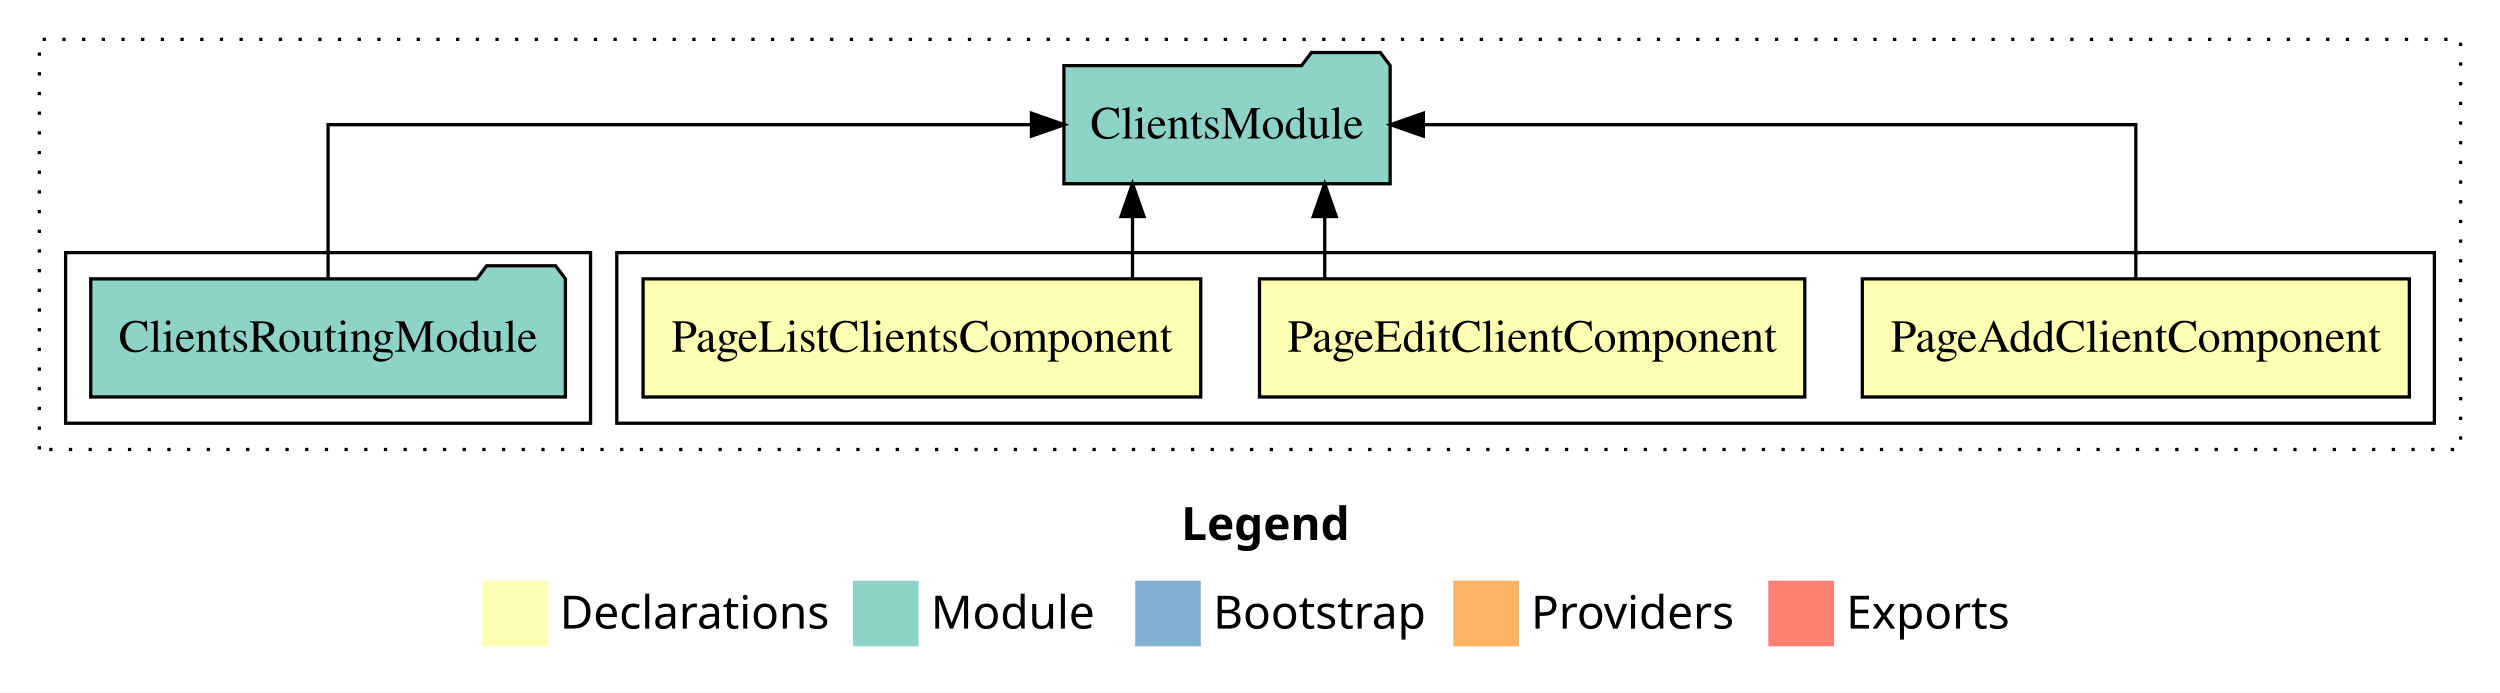
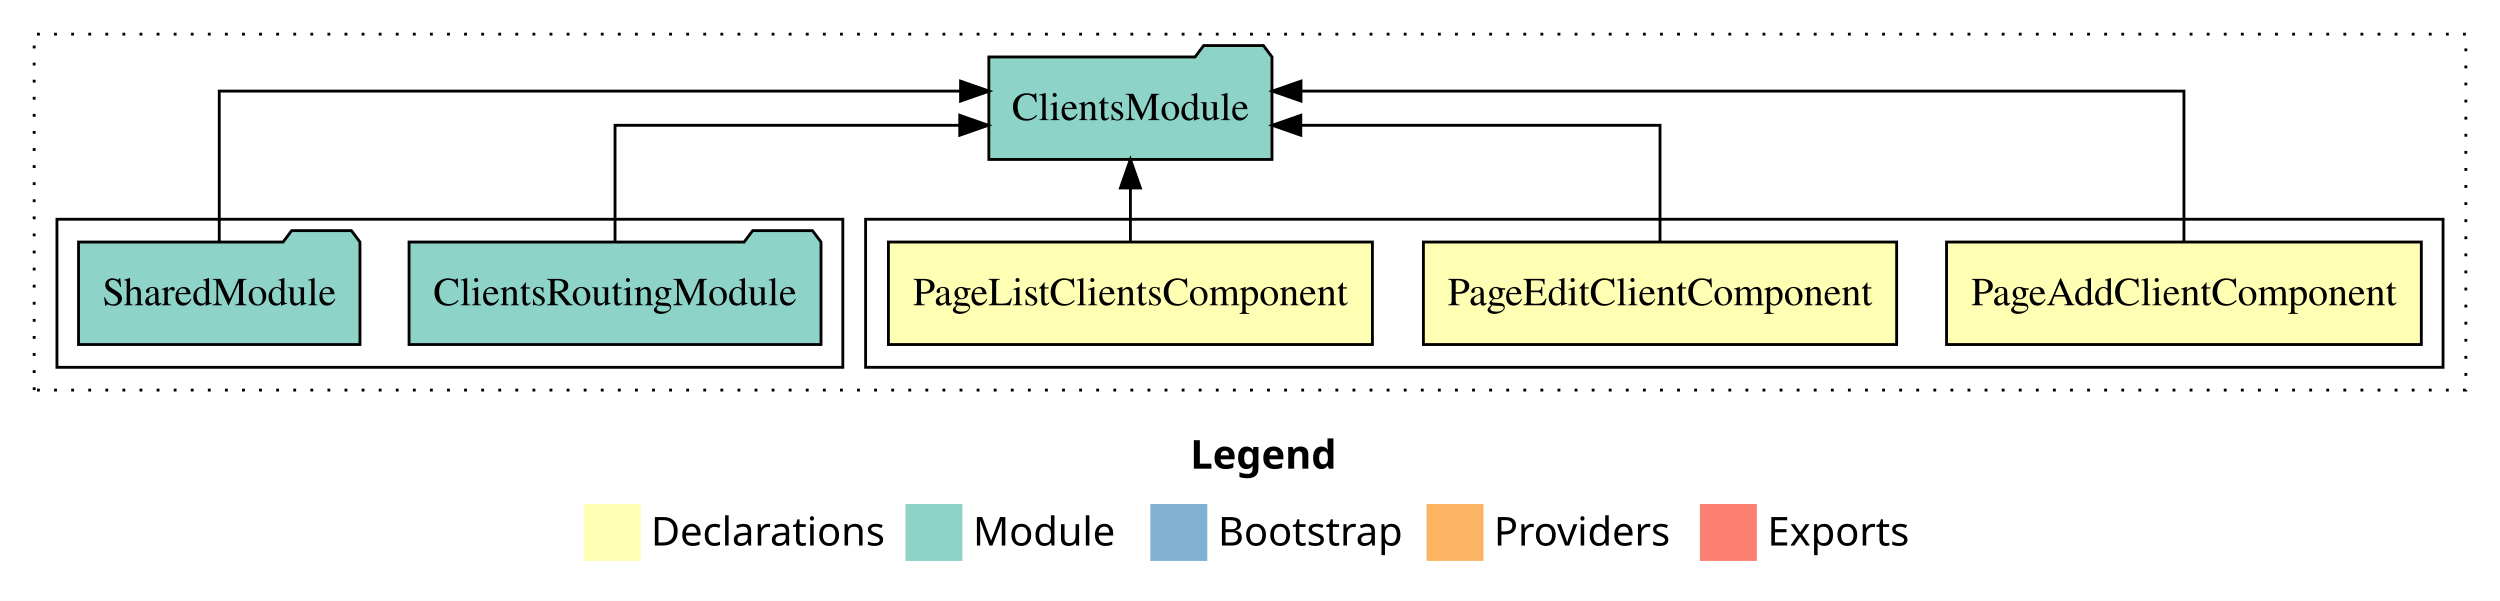
- <svg xmlns="http://www.w3.org/2000/svg" width="762pt" height="211pt" viewBox="0.00 0.00 762.00 211.00">
+ <svg xmlns="http://www.w3.org/2000/svg" width="878pt" height="211pt" viewBox="0.00 0.00 878.00 211.00">
  <g id="graph0" class="graph" transform="scale(1 1) rotate(0) translate(4 207)">
-     <polygon fill="white" stroke="transparent" points="-4,4 -4,-207 758,-207 758,4 -4,4" />
-     <text text-anchor="start" x="356.01" y="-42.4" font-family="sans-serif" font-weight="bold" font-size="14.00">Legend</text>
-     <polygon fill="#ffffb3" stroke="transparent" points="143,-10 143,-30 163,-30 163,-10 143,-10" />
-     <text text-anchor="start" x="166.63" y="-15.4" font-family="sans-serif" font-size="14.00">  Declarations</text>
-     <polygon fill="#8dd3c7" stroke="transparent" points="256,-10 256,-30 276,-30 276,-10 256,-10" />
-     <text text-anchor="start" x="279.73" y="-15.4" font-family="sans-serif" font-size="14.00">  Module</text>
-     <polygon fill="#80b1d3" stroke="transparent" points="342,-10 342,-30 362,-30 362,-10 342,-10" />
-     <text text-anchor="start" x="365.78" y="-15.4" font-family="sans-serif" font-size="14.00">  Bootstrap</text>
-     <polygon fill="#fdb462" stroke="transparent" points="439,-10 439,-30 459,-30 459,-10 439,-10" />
-     <text text-anchor="start" x="462.67" y="-15.4" font-family="sans-serif" font-size="14.00">  Providers</text>
-     <polygon fill="#fb8072" stroke="transparent" points="535,-10 535,-30 555,-30 555,-10 535,-10" />
-     <text text-anchor="start" x="558.73" y="-15.4" font-family="sans-serif" font-size="14.00">  Exports</text>
+     <polygon fill="white" stroke="transparent" points="-4,4 -4,-207 874,-207 874,4 -4,4" />
+     <text text-anchor="start" x="414.01" y="-42.4" font-family="sans-serif" font-weight="bold" font-size="14.00">Legend</text>
+     <polygon fill="#ffffb3" stroke="transparent" points="201,-10 201,-30 221,-30 221,-10 201,-10" />
+     <text text-anchor="start" x="224.63" y="-15.4" font-family="sans-serif" font-size="14.00">  Declarations</text>
+     <polygon fill="#8dd3c7" stroke="transparent" points="314,-10 314,-30 334,-30 334,-10 314,-10" />
+     <text text-anchor="start" x="337.73" y="-15.4" font-family="sans-serif" font-size="14.00">  Module</text>
+     <polygon fill="#80b1d3" stroke="transparent" points="400,-10 400,-30 420,-30 420,-10 400,-10" />
+     <text text-anchor="start" x="423.78" y="-15.4" font-family="sans-serif" font-size="14.00">  Bootstrap</text>
+     <polygon fill="#fdb462" stroke="transparent" points="497,-10 497,-30 517,-30 517,-10 497,-10" />
+     <text text-anchor="start" x="520.67" y="-15.4" font-family="sans-serif" font-size="14.00">  Providers</text>
+     <polygon fill="#fb8072" stroke="transparent" points="593,-10 593,-30 613,-30 613,-10 593,-10" />
+     <text text-anchor="start" x="616.73" y="-15.4" font-family="sans-serif" font-size="14.00">  Exports</text>
    <g id="clust1" class="cluster">
-       <polygon fill="none" stroke="black" stroke-dasharray="1,5" points="8,-70 8,-195 746,-195 746,-70 8,-70" />
+       <polygon fill="none" stroke="black" stroke-dasharray="1,5" points="8,-70 8,-195 862,-195 862,-70 8,-70" />
    </g>
    <g id="clust2" class="cluster">
-       <polygon fill="none" stroke="black" points="184,-78 184,-130 738,-130 738,-78 184,-78" />
+       <polygon fill="none" stroke="black" points="300,-78 300,-130 854,-130 854,-78 300,-78" />
    </g>
    <g id="clust6" class="cluster">
-       <polygon fill="none" stroke="black" points="16,-78 16,-130 176,-130 176,-78 16,-78" />
+       <polygon fill="none" stroke="black" points="16,-78 16,-130 292,-130 292,-78 16,-78" />
    </g>
    <g id="node1" class="node">
-       <polygon fill="#ffffb3" stroke="black" points="730.37,-122 563.63,-122 563.63,-86 730.37,-86 730.37,-122" />
-       <text text-anchor="middle" x="647" y="-99.8" font-family="Times,serif" font-size="14.00">PageAddClientComponent</text>
+       <polygon fill="#ffffb3" stroke="black" points="846.37,-122 679.63,-122 679.63,-86 846.37,-86 846.37,-122" />
+       <text text-anchor="middle" x="763" y="-99.8" font-family="Times,serif" font-size="14.00">PageAddClientComponent</text>
    </g>
    <g id="node4" class="node">
-       <polygon fill="#8dd3c7" stroke="black" points="419.72,-187 416.72,-191 395.72,-191 392.72,-187 320.28,-187 320.28,-151 419.72,-151 419.72,-187" />
-       <text text-anchor="middle" x="370" y="-164.8" font-family="Times,serif" font-size="14.00">ClientsModule</text>
+       <polygon fill="#8dd3c7" stroke="black" points="442.72,-187 439.72,-191 418.72,-191 415.72,-187 343.28,-187 343.28,-151 442.72,-151 442.72,-187" />
+       <text text-anchor="middle" x="393" y="-164.8" font-family="Times,serif" font-size="14.00">ClientsModule</text>
    </g>
    <g id="edge1" class="edge">
-       <path fill="none" stroke="black" d="M647,-122.11C647,-141.34 647,-169 647,-169 647,-169 429.84,-169 429.84,-169" />
-       <polygon fill="black" stroke="black" points="429.84,-165.5 419.84,-169 429.84,-172.5 429.84,-165.5" />
+       <path fill="none" stroke="black" d="M763,-122.28C763,-143.32 763,-175 763,-175 763,-175 452.9,-175 452.9,-175" />
+       <polygon fill="black" stroke="black" points="452.9,-171.5 442.9,-175 452.9,-178.5 452.9,-171.5" />
    </g>
    <g id="node2" class="node">
-       <polygon fill="#ffffb3" stroke="black" points="546.1,-122 379.9,-122 379.9,-86 546.1,-86 546.1,-122" />
-       <text text-anchor="middle" x="463" y="-99.8" font-family="Times,serif" font-size="14.00">PageEditClientComponent</text>
+       <polygon fill="#ffffb3" stroke="black" points="662.1,-122 495.9,-122 495.9,-86 662.1,-86 662.1,-122" />
+       <text text-anchor="middle" x="579" y="-99.8" font-family="Times,serif" font-size="14.00">PageEditClientComponent</text>
    </g>
    <g id="edge2" class="edge">
-       <path fill="none" stroke="black" d="M399.78,-122.11C399.78,-122.11 399.78,-140.99 399.78,-140.99" />
-       <polygon fill="black" stroke="black" points="396.28,-140.99 399.78,-150.99 403.28,-140.99 396.28,-140.99" />
+       <path fill="none" stroke="black" d="M579,-122.02C579,-139.37 579,-163 579,-163 579,-163 452.84,-163 452.84,-163" />
+       <polygon fill="black" stroke="black" points="452.84,-159.5 442.84,-163 452.84,-166.5 452.84,-159.5" />
    </g>
    <g id="node3" class="node">
-       <polygon fill="#ffffb3" stroke="black" points="361.99,-122 192.01,-122 192.01,-86 361.99,-86 361.99,-122" />
-       <text text-anchor="middle" x="277" y="-99.8" font-family="Times,serif" font-size="14.00">PageListClientsComponent</text>
+       <polygon fill="#ffffb3" stroke="black" points="477.99,-122 308.01,-122 308.01,-86 477.99,-86 477.99,-122" />
+       <text text-anchor="middle" x="393" y="-99.8" font-family="Times,serif" font-size="14.00">PageListClientsComponent</text>
    </g>
    <g id="edge3" class="edge">
-       <path fill="none" stroke="black" d="M341.19,-122.11C341.19,-122.11 341.19,-140.99 341.19,-140.99" />
-       <polygon fill="black" stroke="black" points="337.69,-140.99 341.19,-150.99 344.69,-140.99 337.69,-140.99" />
+       <path fill="none" stroke="black" d="M393,-122.11C393,-122.11 393,-140.99 393,-140.99" />
+       <polygon fill="black" stroke="black" points="389.5,-140.99 393,-150.99 396.5,-140.99 389.5,-140.99" />
    </g>
    <g id="node5" class="node">
-       <polygon fill="#8dd3c7" stroke="black" points="168.34,-122 165.34,-126 144.34,-126 141.34,-122 23.66,-122 23.66,-86 168.34,-86 168.34,-122" />
-       <text text-anchor="middle" x="96" y="-99.8" font-family="Times,serif" font-size="14.00">ClientsRoutingModule</text>
+       <polygon fill="#8dd3c7" stroke="black" points="284.34,-122 281.34,-126 260.34,-126 257.34,-122 139.66,-122 139.66,-86 284.34,-86 284.34,-122" />
+       <text text-anchor="middle" x="212" y="-99.8" font-family="Times,serif" font-size="14.00">ClientsRoutingModule</text>
    </g>
    <g id="edge4" class="edge">
-       <path fill="none" stroke="black" d="M96,-122.11C96,-141.34 96,-169 96,-169 96,-169 310.38,-169 310.38,-169" />
-       <polygon fill="black" stroke="black" points="310.38,-172.5 320.38,-169 310.38,-165.5 310.38,-172.5" />
+       <path fill="none" stroke="black" d="M212,-122.02C212,-139.37 212,-163 212,-163 212,-163 333.06,-163 333.06,-163" />
+       <polygon fill="black" stroke="black" points="333.06,-166.5 343.06,-163 333.06,-159.5 333.06,-166.5" />
+     </g>
+     <g id="node6" class="node">
+       <polygon fill="#8dd3c7" stroke="black" points="122.42,-122 119.42,-126 98.42,-126 95.42,-122 23.58,-122 23.58,-86 122.42,-86 122.42,-122" />
+       <text text-anchor="middle" x="73" y="-99.8" font-family="Times,serif" font-size="14.00">SharedModule</text>
+     </g>
+     <g id="edge5" class="edge">
+       <path fill="none" stroke="black" d="M73,-122.28C73,-143.32 73,-175 73,-175 73,-175 333.35,-175 333.35,-175" />
+       <polygon fill="black" stroke="black" points="333.35,-178.5 343.35,-175 333.35,-171.5 333.35,-178.5" />
    </g>
  </g>
</svg>
